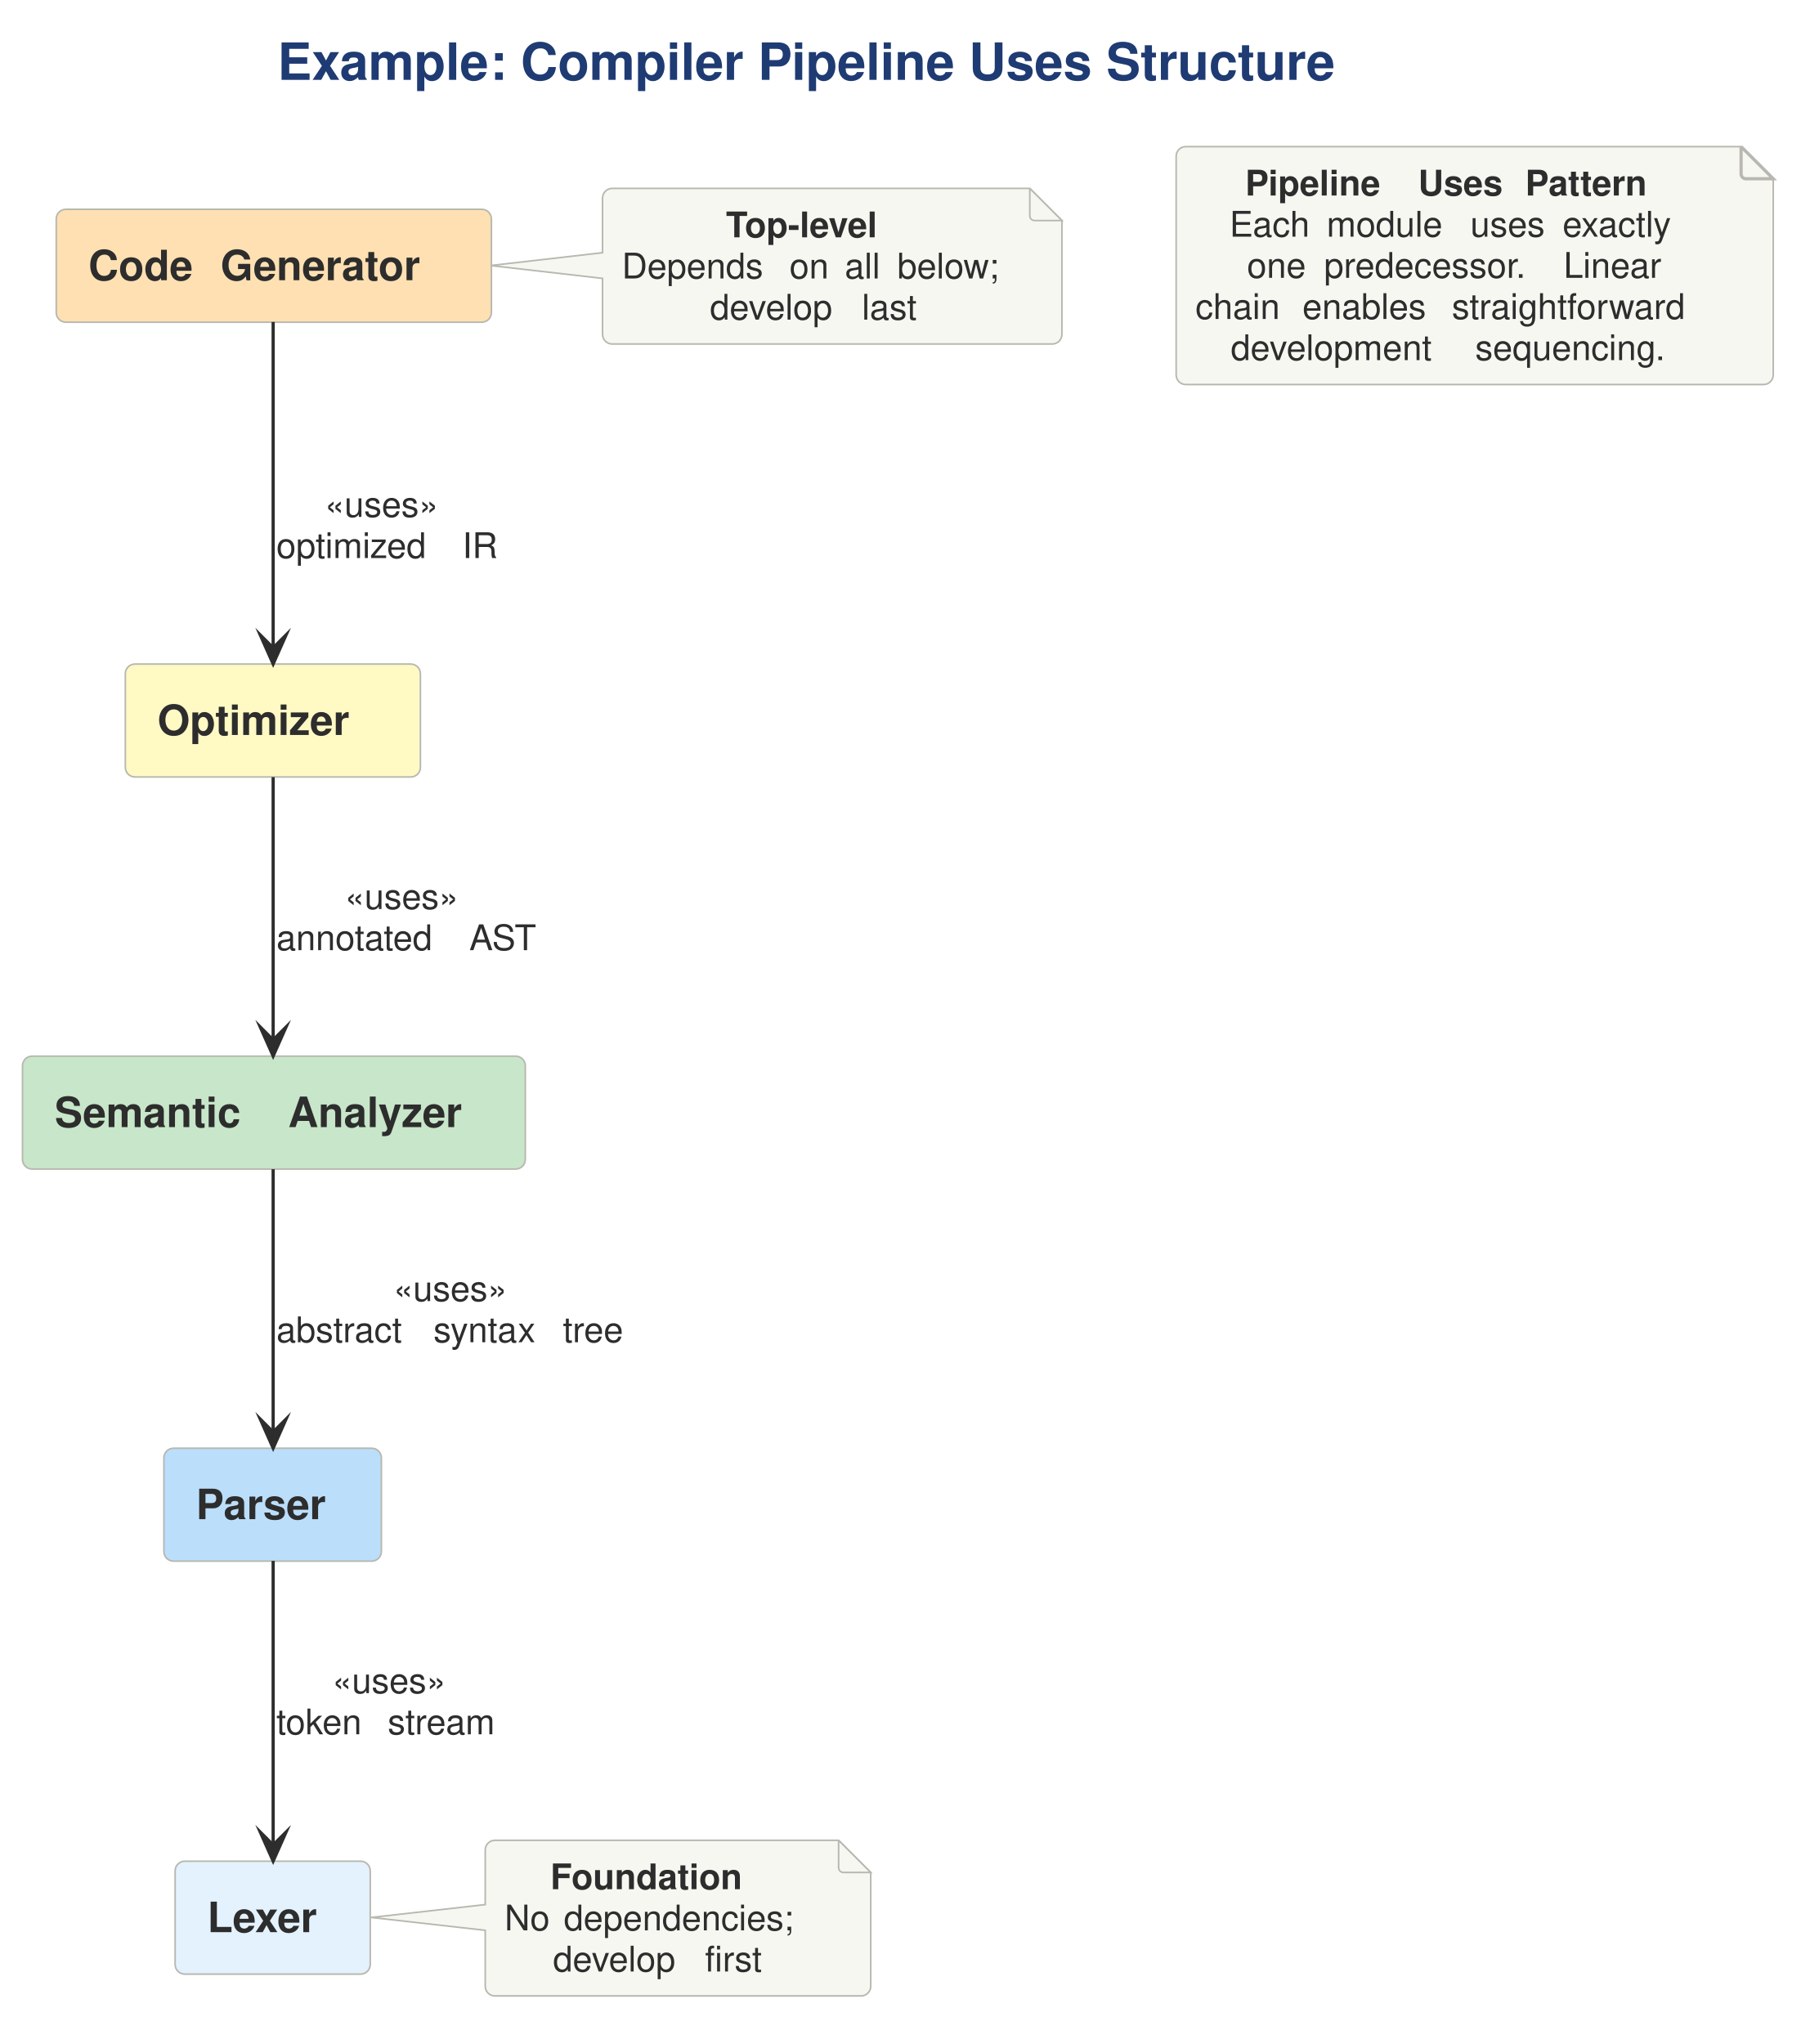
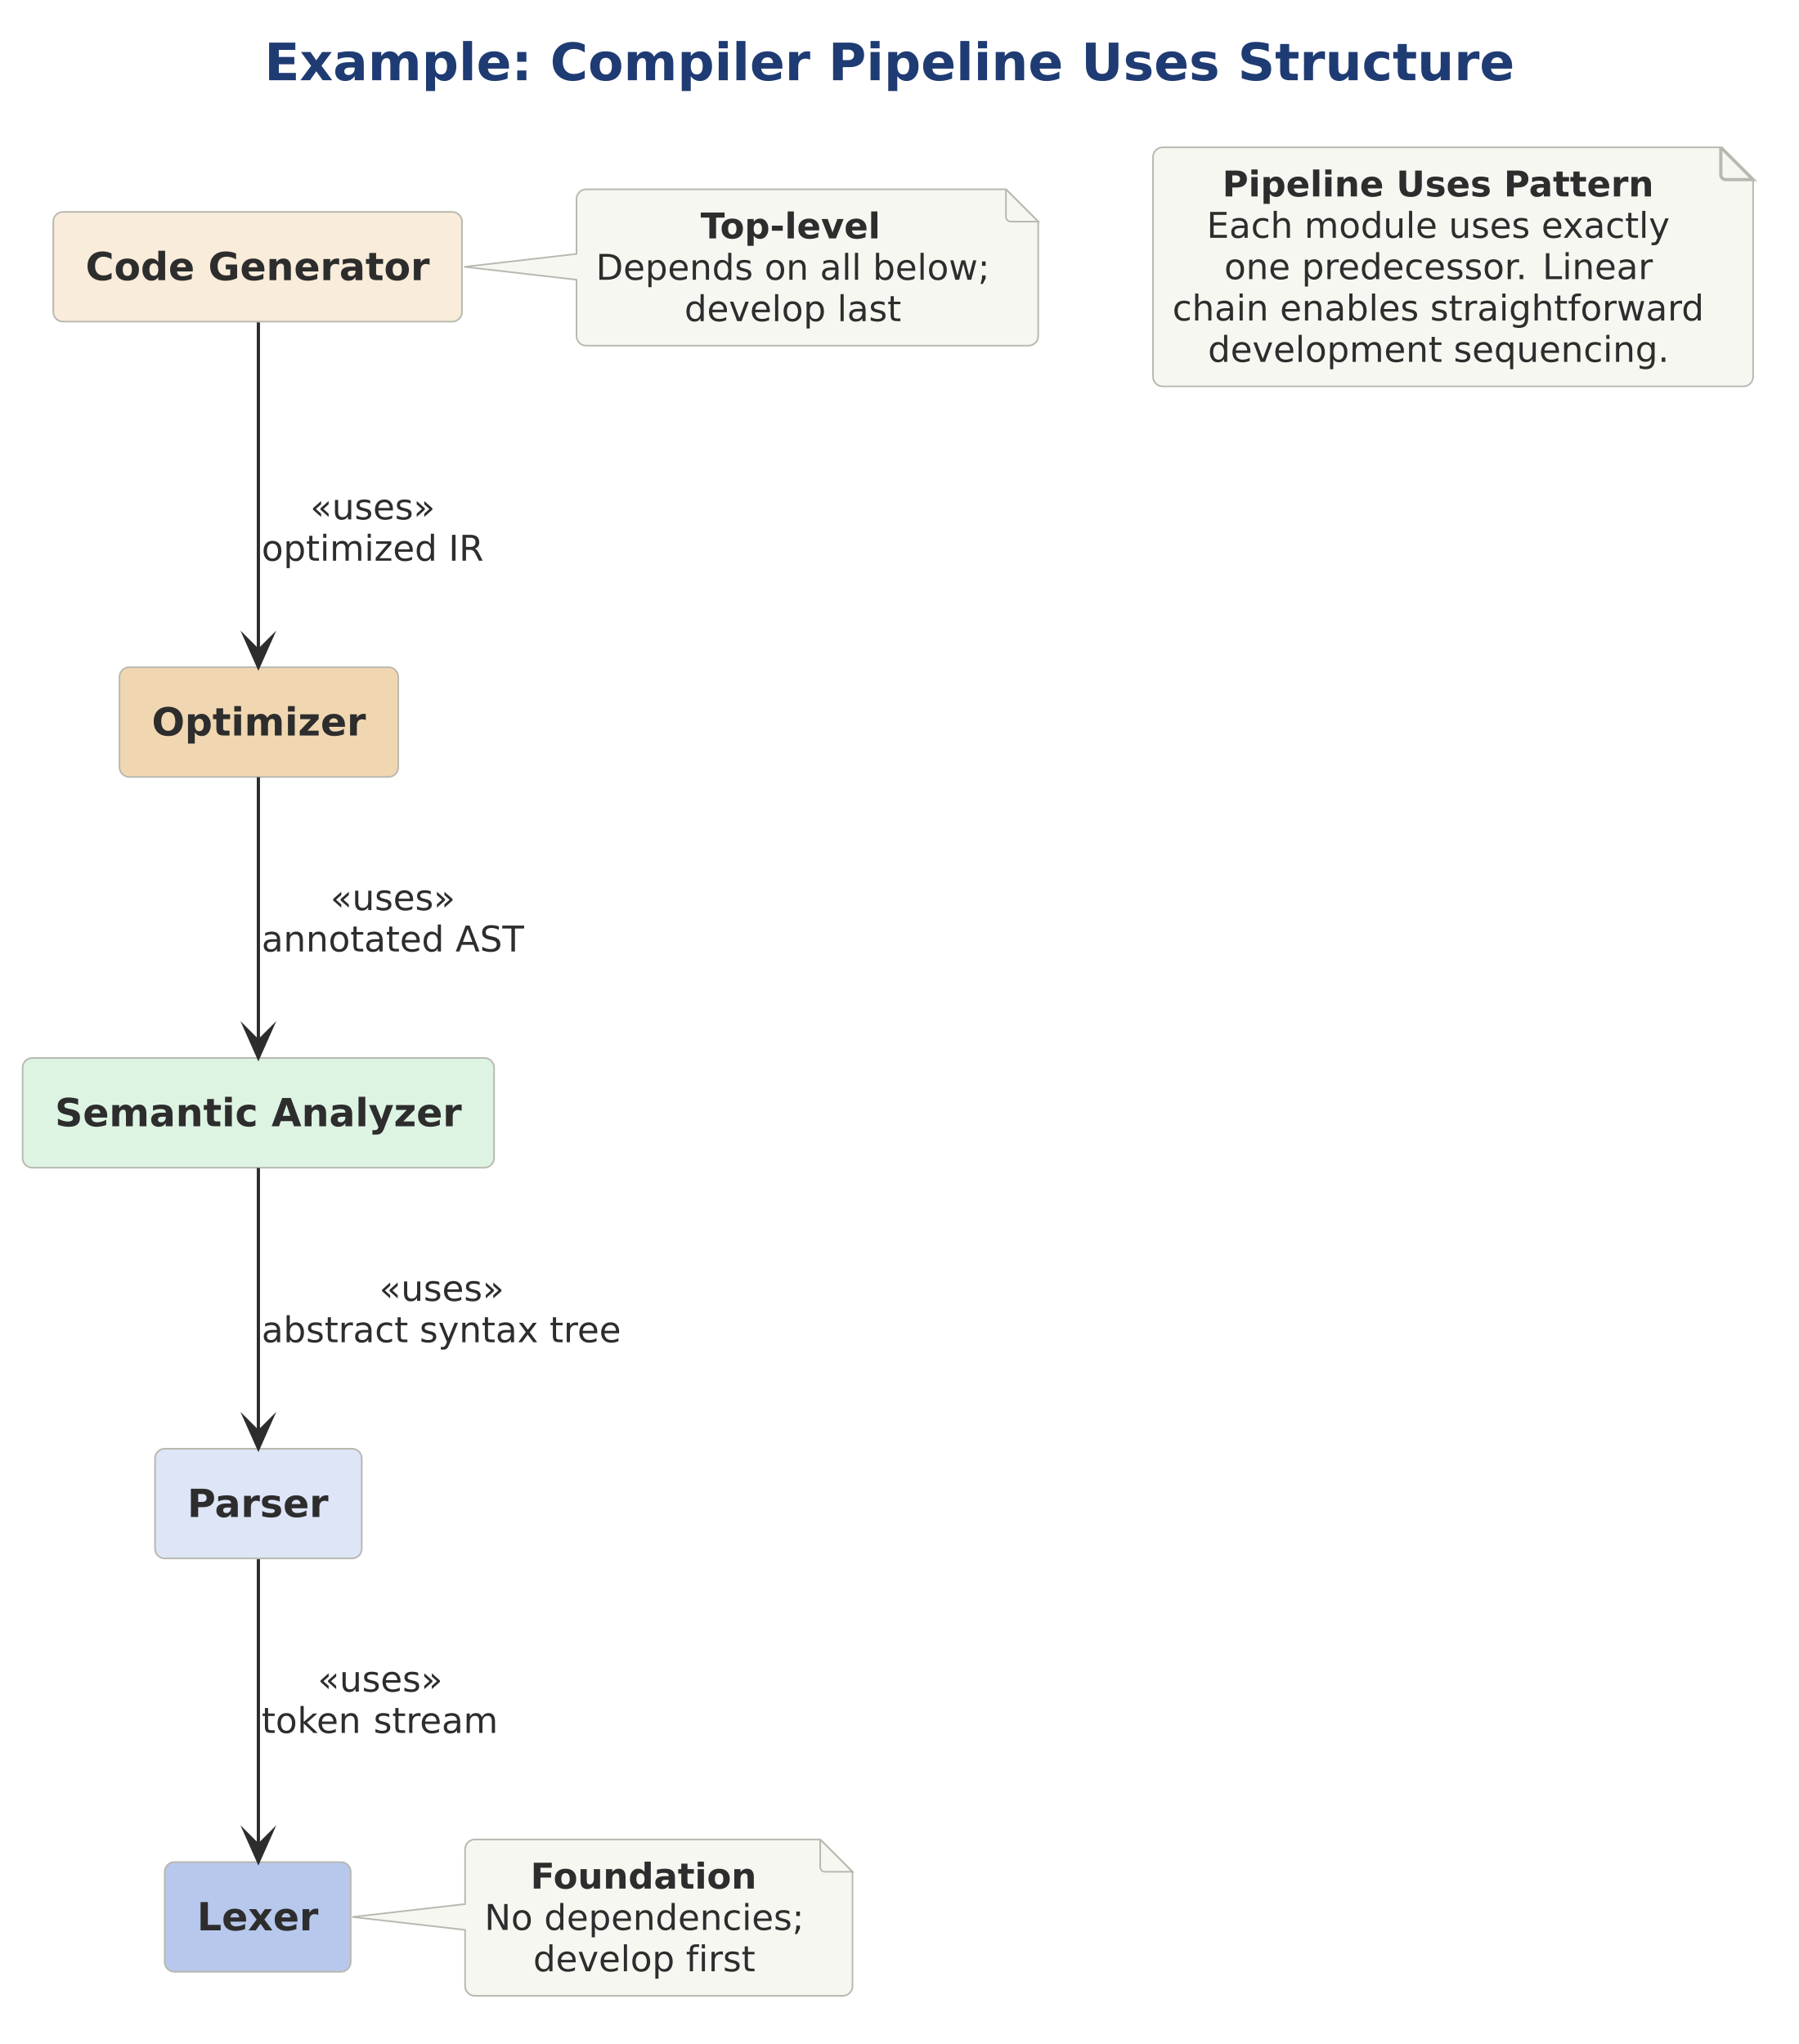
- <svg xmlns="http://www.w3.org/2000/svg" version="1.1" data-diagram-type="DESCRIPTION" style="width:566px;height:636px;" width="566px" height="636px" viewBox="0 0 566 636" zoomAndPan="magnify" preserveAspectRatio="none" contentStyleType="text/css">
+ <svg xmlns="http://www.w3.org/2000/svg" version="1.1" data-diagram-type="DESCRIPTION" style="width:870px;height:989px;" width="870.313px" height="989.063px" viewBox="0 0 870 989" zoomAndPan="magnify" preserveAspectRatio="none" contentStyleType="text/css">
  <defs />
  <g font-family="sans-serif" lengthAdjust="spacing">
-     <g class="title" data-source-line="7">
-       <text x="86.351" y="24.852" fill="#1F3B73" font-size="16" textLength="387.094" font-weight="700" font-family="'Helvetica'">Example: Compiler Pipeline Uses Structure</text>
+     <g class="title" data-source-line="4">
+       <text x="127.892" y="38.831" fill="#1F3B73" font-size="25" textLength="604.834" font-weight="700" font-family="DejaVu Sans">Example: Compiler Pipeline Uses Structure</text>
    </g>
-     <g class="entity" data-qualified-name="CG" id="ent0001" data-source-line="9">
-       <rect x="17.5" y="65.125" width="135.419" height="35.133" fill="#FFE0B2" style="stroke:#B8B8B0;stroke-width:0.5;" rx="3" ry="3" />
-       <text x="27.5" y="87.192" fill="#2D2D2D" font-size="13" textLength="36.594" font-weight="700" font-family="'Helvetica'">Code</text>
-       <text x="64.094" y="87.192" fill="#2D2D2D" font-size="13" font-weight="700" font-family="'Helvetica'"> </text>
-       <text x="68.62" y="87.192" fill="#2D2D2D" font-size="13" textLength="74.299" font-weight="700" font-family="'Helvetica'">Generator</text>
+     <g class="entity" data-qualified-name="CG" id="ent0001" data-source-line="6">
+       <rect x="25.781" y="102.539" width="197.72" height="53.076" fill="#F9ECDA" style="stroke:#B8B8B0;stroke-width:0.781;" rx="4.688" ry="4.688" />
+       <text x="41.406" y="135.568" fill="#2D2D2D" font-size="18.75" textLength="52.78" font-weight="700" font-family="DejaVu Sans">Code</text>
+       <text x="94.186" y="135.568" fill="#2D2D2D" font-size="18.75" font-weight="700" font-family="DejaVu Sans"> </text>
+       <text x="100.714" y="135.568" fill="#2D2D2D" font-size="18.75" textLength="107.162" font-weight="700" font-family="DejaVu Sans">Generator</text>
    </g>
-     <g class="entity" data-qualified-name="OPT" id="ent0002" data-source-line="10">
-       <rect x="39" y="206.625" width="91.824" height="35.133" fill="#FFF9C4" style="stroke:#B8B8B0;stroke-width:0.5;" rx="3" ry="3" />
-       <text x="49" y="228.692" fill="#2D2D2D" font-size="13" textLength="71.824" font-weight="700" font-family="'Helvetica'">Optimizer</text>
+     <g class="entity" data-qualified-name="OPT" id="ent0002" data-source-line="7">
+       <rect x="57.813" y="322.852" width="134.842" height="53.076" fill="#F1D7B1" style="stroke:#B8B8B0;stroke-width:0.781;" rx="4.688" ry="4.688" />
+       <text x="73.438" y="355.881" fill="#2D2D2D" font-size="18.75" textLength="103.592" font-weight="700" font-family="DejaVu Sans">Optimizer</text>
    </g>
-     <g class="entity" data-qualified-name="SA" id="ent0003" data-source-line="11">
-       <rect x="7" y="328.625" width="156.468" height="35.133" fill="#C8E6C9" style="stroke:#B8B8B0;stroke-width:0.5;" rx="3" ry="3" />
-       <text x="17" y="350.692" fill="#2D2D2D" font-size="13" textLength="68.129" font-weight="700" font-family="'Helvetica'">Semantic</text>
-       <text x="85.129" y="350.692" fill="#2D2D2D" font-size="13" font-weight="700" font-family="'Helvetica'"> </text>
-       <text x="89.655" y="350.692" fill="#2D2D2D" font-size="13" textLength="63.813" font-weight="700" font-family="'Helvetica'">Analyzer</text>
+     <g class="entity" data-qualified-name="SA" id="ent0003" data-source-line="8">
+       <rect x="10.938" y="511.914" width="228.079" height="53.076" fill="#DEF4E3" style="stroke:#B8B8B0;stroke-width:0.781;" rx="4.688" ry="4.688" />
+       <text x="26.563" y="544.943" fill="#2D2D2D" font-size="18.75" textLength="98.264" font-weight="700" font-family="DejaVu Sans">Semantic</text>
+       <text x="124.826" y="544.943" fill="#2D2D2D" font-size="18.75" font-weight="700" font-family="DejaVu Sans"> </text>
+       <text x="131.354" y="544.943" fill="#2D2D2D" font-size="18.75" textLength="92.038" font-weight="700" font-family="DejaVu Sans">Analyzer</text>
    </g>
-     <g class="entity" data-qualified-name="P" id="ent0004" data-source-line="12">
-       <rect x="51" y="450.625" width="67.677" height="35.133" fill="#BBDEFB" style="stroke:#B8B8B0;stroke-width:0.5;" rx="3" ry="3" />
-       <text x="61" y="472.692" fill="#2D2D2D" font-size="13" textLength="47.677" font-weight="700" font-family="'Helvetica'">Parser</text>
+     <g class="entity" data-qualified-name="P" id="ent0004" data-source-line="9">
+       <rect x="75" y="700.977" width="100.015" height="53.076" fill="#DDE5F6" style="stroke:#B8B8B0;stroke-width:0.781;" rx="4.688" ry="4.688" />
+       <text x="90.625" y="734.006" fill="#2D2D2D" font-size="18.75" textLength="68.765" font-weight="700" font-family="DejaVu Sans">Parser</text>
    </g>
-     <g class="entity" data-qualified-name="L" id="ent0005" data-source-line="13">
-       <rect x="54.5" y="579.125" width="60.714" height="35.133" fill="#E3F2FD" style="stroke:#B8B8B0;stroke-width:0.5;" rx="3" ry="3" />
-       <text x="64.5" y="601.192" fill="#2D2D2D" font-size="13" textLength="40.714" font-weight="700" font-family="'Helvetica'">Lexer</text>
+     <g class="entity" data-qualified-name="L" id="ent0005" data-source-line="10">
+       <rect x="79.688" y="900.977" width="89.972" height="53.076" fill="#B7C8EC" style="stroke:#B8B8B0;stroke-width:0.781;" rx="4.688" ry="4.688" />
+       <text x="95.313" y="934.006" fill="#2D2D2D" font-size="18.75" textLength="58.722" font-weight="700" font-family="DejaVu Sans">Lexer</text>
    </g>
-     <g class="entity" data-qualified-name="GMN10" id="ent0011" data-source-line="21">
-       <path d="M151,575.625 L151,592.625 L115.52,596.625 L151,600.625 L151,618.039 A3,3 0 0 0 154,621.039 L267.957,621.039 A3,3 0 0 0 270.957,618.039 L270.957,582.625 L260.957,572.625 L154,572.625 A3,3 0 0 0 151,575.625" style="stroke:#B8B8B0;stroke-width:0.5;" fill="#F7F7F2" />
-       <path d="M260.957,572.625 L260.957,581.125 A1.5,1.5 0 0 0 262.457,582.625 L270.957,582.625 L260.957,572.625" style="stroke:#B8B8B0;stroke-width:0.5;" fill="#F7F7F2" />
-       <text x="171.255" y="587.835" fill="#2D2D2D" font-size="11" textLength="70.447" font-weight="700" font-family="'Helvetica'">Foundation</text>
-       <text x="157" y="600.64" fill="#2D2D2D" font-size="11" textLength="14.958" font-family="'Helvetica'">No</text>
-       <text x="171.958" y="600.64" fill="#2D2D2D" font-size="11" font-family="'Helvetica'"> </text>
-       <text x="175.455" y="600.64" fill="#2D2D2D" font-size="11" textLength="80.502" font-family="'Helvetica'">dependencies;</text>
-       <text x="172.085" y="613.445" fill="#2D2D2D" font-size="11" textLength="43.796" font-family="'Helvetica'">develop</text>
-       <text x="215.881" y="613.445" fill="#2D2D2D" font-size="11" font-family="'Helvetica'"> </text>
-       <text x="219.377" y="613.445" fill="#2D2D2D" font-size="11" textLength="21.495" font-family="'Helvetica'">first</text>
+     <g class="entity" data-qualified-name="GMN10" id="ent0011" data-source-line="18">
+       <path d="M225,894.727 L225,921.289 L170.406,927.539 L225,933.789 L225,960.999 A4.688,4.688 0 0 0 229.688,965.686 L407.745,965.686 A4.688,4.688 0 0 0 412.433,960.999 L412.433,905.664 L396.808,890.039 L229.688,890.039 A4.688,4.688 0 0 0 225,894.727" style="stroke:#B8B8B0;stroke-width:0.781;" fill="#F7F7F2" />
+       <path d="M396.808,890.039 L396.808,903.32 A2.344,2.344 0 0 0 399.152,905.664 L412.433,905.664 L396.808,890.039" style="stroke:#B8B8B0;stroke-width:0.781;" fill="#F7F7F2" />
+       <text x="256.648" y="913.805" fill="#2D2D2D" font-size="17.188" textLength="110.074" font-weight="700" font-family="DejaVu Sans">Foundation</text>
+       <text x="234.375" y="933.813" fill="#2D2D2D" font-size="17.188" textLength="23.373" font-family="DejaVu Sans">No</text>
+       <text x="257.748" y="933.813" fill="#2D2D2D" font-size="17.188" font-family="DejaVu Sans"> </text>
+       <text x="263.211" y="933.813" fill="#2D2D2D" font-size="17.188" textLength="125.784" font-family="DejaVu Sans">dependencies;</text>
+       <text x="257.945" y="953.82" fill="#2D2D2D" font-size="17.188" textLength="68.431" font-family="DejaVu Sans">develop</text>
+       <text x="326.376" y="953.82" fill="#2D2D2D" font-size="17.188" font-family="DejaVu Sans"> </text>
+       <text x="331.839" y="953.82" fill="#2D2D2D" font-size="17.188" textLength="33.586" font-family="DejaVu Sans">first</text>
    </g>
-     <g class="entity" data-qualified-name="GMN13" id="ent0014" data-source-line="27">
-       <path d="M187.5,61.625 L187.5,78.625 L152.63,82.625 L187.5,86.625 L187.5,104.039 A3,3 0 0 0 190.5,107.039 L327.456,107.039 A3,3 0 0 0 330.456,104.039 L330.456,68.625 L320.456,58.625 L190.5,58.625 A3,3 0 0 0 187.5,61.625" style="stroke:#B8B8B0;stroke-width:0.5;" fill="#F7F7F2" />
-       <path d="M320.456,58.625 L320.456,67.125 A1.5,1.5 0 0 0 321.956,68.625 L330.456,68.625 L320.456,58.625" style="stroke:#B8B8B0;stroke-width:0.5;" fill="#F7F7F2" />
-       <text x="225.912" y="73.835" fill="#2D2D2D" font-size="11" textLength="57.132" font-weight="700" font-family="'Helvetica'">Top-level</text>
-       <text x="193.5" y="86.64" fill="#2D2D2D" font-size="11" textLength="48.673" font-family="'Helvetica'">Depends</text>
-       <text x="242.173" y="86.64" fill="#2D2D2D" font-size="11" font-family="'Helvetica'"> </text>
-       <text x="245.669" y="86.64" fill="#2D2D2D" font-size="11" textLength="13.702" font-family="'Helvetica'">on</text>
-       <text x="259.371" y="86.64" fill="#2D2D2D" font-size="11" font-family="'Helvetica'"> </text>
-       <text x="262.868" y="86.64" fill="#2D2D2D" font-size="11" textLength="12.853" font-family="'Helvetica'">all</text>
-       <text x="275.721" y="86.64" fill="#2D2D2D" font-size="11" font-family="'Helvetica'"> </text>
-       <text x="279.217" y="86.64" fill="#2D2D2D" font-size="11" textLength="36.239" font-family="'Helvetica'">below;</text>
-       <text x="220.911" y="99.445" fill="#2D2D2D" font-size="11" textLength="43.796" font-family="'Helvetica'">develop</text>
-       <text x="264.707" y="99.445" fill="#2D2D2D" font-size="11" font-family="'Helvetica'"> </text>
-       <text x="268.204" y="99.445" fill="#2D2D2D" font-size="11" textLength="19.841" font-family="'Helvetica'">last</text>
+     <g class="entity" data-qualified-name="GMN13" id="ent0014" data-source-line="24">
+       <path d="M278.906,96.289 L278.906,122.852 L224.609,129.102 L278.906,135.352 L278.906,162.561 A4.688,4.688 0 0 0 283.594,167.249 L497.588,167.249 A4.688,4.688 0 0 0 502.275,162.561 L502.275,107.227 L486.65,91.602 L283.594,91.602 A4.688,4.688 0 0 0 278.906,96.289" style="stroke:#B8B8B0;stroke-width:0.781;" fill="#F7F7F2" />
+       <path d="M486.65,91.602 L486.65,104.883 A2.344,2.344 0 0 0 488.994,107.227 L502.275,107.227 L486.65,91.602" style="stroke:#B8B8B0;stroke-width:0.781;" fill="#F7F7F2" />
+       <text x="338.925" y="115.368" fill="#2D2D2D" font-size="17.188" textLength="89.269" font-weight="700" font-family="DejaVu Sans">Top-level</text>
+       <text x="288.281" y="135.375" fill="#2D2D2D" font-size="17.188" textLength="76.051" font-family="DejaVu Sans">Depends</text>
+       <text x="364.333" y="135.375" fill="#2D2D2D" font-size="17.188" font-family="DejaVu Sans"> </text>
+       <text x="369.796" y="135.375" fill="#2D2D2D" font-size="17.188" textLength="21.409" font-family="DejaVu Sans">on</text>
+       <text x="391.205" y="135.375" fill="#2D2D2D" font-size="17.188" font-family="DejaVu Sans"> </text>
+       <text x="396.668" y="135.375" fill="#2D2D2D" font-size="17.188" textLength="20.083" font-family="DejaVu Sans">all</text>
+       <text x="416.751" y="135.375" fill="#2D2D2D" font-size="17.188" font-family="DejaVu Sans"> </text>
+       <text x="422.215" y="135.375" fill="#2D2D2D" font-size="17.188" textLength="56.623" font-family="DejaVu Sans">below;</text>
+       <text x="331.112" y="155.383" fill="#2D2D2D" font-size="17.188" textLength="68.431" font-family="DejaVu Sans">develop</text>
+       <text x="399.543" y="155.383" fill="#2D2D2D" font-size="17.188" font-family="DejaVu Sans"> </text>
+       <text x="405.006" y="155.383" fill="#2D2D2D" font-size="17.188" textLength="31.001" font-family="DejaVu Sans">last</text>
    </g>
-     <g class="entity" data-qualified-name="N1" id="ent0016" data-source-line="33">
-       <path d="M366,48.625 L366,116.648 A3,3 0 0 0 369,119.648 L548.796,119.648 A3,3 0 0 0 551.796,116.648 L551.796,55.625 L541.796,45.625 L369,45.625 A3,3 0 0 0 366,48.625" style="stroke:#B8B8B0;stroke-width:0.5;" fill="#F7F7F2" />
-       <path d="M541.796,45.625 L541.796,54.125 A1.5,1.5 0 0 0 543.296,55.625 L551.796,55.625 L541.796,45.625" style="stroke:#B8B8B0;stroke-width:1;" fill="#F7F7F2" />
-       <text x="387.466" y="60.835" fill="#2D2D2D" font-size="11" textLength="50" font-weight="700" font-family="'Helvetica'">Pipeline</text>
-       <text x="437.466" y="60.835" fill="#2D2D2D" font-size="11" font-weight="700" font-family="'Helvetica'"> </text>
-       <text x="441.295" y="60.835" fill="#2D2D2D" font-size="11" textLength="29.487" font-weight="700" font-family="'Helvetica'">Uses</text>
-       <text x="470.782" y="60.835" fill="#2D2D2D" font-size="11" font-weight="700" font-family="'Helvetica'"> </text>
-       <text x="474.612" y="60.835" fill="#2D2D2D" font-size="11" textLength="46.718" font-weight="700" font-family="'Helvetica'">Pattern</text>
-       <text x="382.613" y="73.64" fill="#2D2D2D" font-size="11" textLength="26.71" font-family="'Helvetica'">Each</text>
-       <text x="409.324" y="73.64" fill="#2D2D2D" font-size="11" font-family="'Helvetica'"> </text>
-       <text x="412.82" y="73.64" fill="#2D2D2D" font-size="11" textLength="41.223" font-family="'Helvetica'">module</text>
-       <text x="454.043" y="73.64" fill="#2D2D2D" font-size="11" font-family="'Helvetica'"> </text>
-       <text x="457.54" y="73.64" fill="#2D2D2D" font-size="11" textLength="25.201" font-family="'Helvetica'">uses</text>
-       <text x="482.741" y="73.64" fill="#2D2D2D" font-size="11" font-family="'Helvetica'"> </text>
-       <text x="486.238" y="73.64" fill="#2D2D2D" font-size="11" textLength="39.945" font-family="'Helvetica'">exactly</text>
-       <text x="388.049" y="86.445" fill="#2D2D2D" font-size="11" textLength="20.469" font-family="'Helvetica'">one</text>
-       <text x="408.518" y="86.445" fill="#2D2D2D" font-size="11" font-family="'Helvetica'"> </text>
-       <text x="412.015" y="86.445" fill="#2D2D2D" font-size="11" textLength="71.049" font-family="'Helvetica'">predecessor.</text>
-       <text x="483.063" y="86.445" fill="#2D2D2D" font-size="11" font-family="'Helvetica'"> </text>
-       <text x="486.56" y="86.445" fill="#2D2D2D" font-size="11" textLength="34.187" font-family="'Helvetica'">Linear</text>
-       <text x="372" y="99.25" fill="#2D2D2D" font-size="11" textLength="29.788" font-family="'Helvetica'">chain</text>
-       <text x="401.788" y="99.25" fill="#2D2D2D" font-size="11" font-family="'Helvetica'"> </text>
-       <text x="405.285" y="99.25" fill="#2D2D2D" font-size="11" textLength="43.017" font-family="'Helvetica'">enables</text>
-       <text x="448.302" y="99.25" fill="#2D2D2D" font-size="11" font-family="'Helvetica'"> </text>
-       <text x="451.798" y="99.25" fill="#2D2D2D" font-size="11" textLength="84.998" font-family="'Helvetica'">straightforward</text>
-       <text x="382.995" y="112.054" fill="#2D2D2D" font-size="11" textLength="72.563" font-family="'Helvetica'">development</text>
-       <text x="455.558" y="112.054" fill="#2D2D2D" font-size="11" font-family="'Helvetica'"> </text>
-       <text x="459.055" y="112.054" fill="#2D2D2D" font-size="11" textLength="66.747" font-family="'Helvetica'">sequencing.</text>
+     <g class="entity" data-qualified-name="N1" id="ent0016" data-source-line="30">
+       <path d="M557.813,75.977 L557.813,182.263 A4.688,4.688 0 0 0 562.5,186.951 L843.431,186.951 A4.688,4.688 0 0 0 848.119,182.263 L848.119,86.914 L832.494,71.289 L562.5,71.289 A4.688,4.688 0 0 0 557.813,75.977" style="stroke:#B8B8B0;stroke-width:0.781;" fill="#F7F7F2" />
+       <path d="M832.494,71.289 L832.494,84.57 A2.344,2.344 0 0 0 834.837,86.914 L848.119,86.914 L832.494,71.289" style="stroke:#B8B8B0;stroke-width:1.563;" fill="#F7F7F2" />
+       <text x="591.353" y="95.055" fill="#2D2D2D" font-size="17.188" textLength="78.124" font-weight="700" font-family="DejaVu Sans">Pipeline</text>
+       <text x="669.477" y="95.055" fill="#2D2D2D" font-size="17.188" font-weight="700" font-family="DejaVu Sans"> </text>
+       <text x="675.461" y="95.055" fill="#2D2D2D" font-size="17.188" textLength="46.074" font-weight="700" font-family="DejaVu Sans">Uses</text>
+       <text x="721.535" y="95.055" fill="#2D2D2D" font-size="17.188" font-weight="700" font-family="DejaVu Sans"> </text>
+       <text x="727.519" y="95.055" fill="#2D2D2D" font-size="17.188" textLength="72.997" font-weight="700" font-family="DejaVu Sans">Pattern</text>
+       <text x="583.771" y="115.063" fill="#2D2D2D" font-size="17.188" textLength="41.735" font-family="DejaVu Sans">Each</text>
+       <text x="625.506" y="115.063" fill="#2D2D2D" font-size="17.188" font-family="DejaVu Sans"> </text>
+       <text x="630.969" y="115.063" fill="#2D2D2D" font-size="17.188" textLength="64.411" font-family="DejaVu Sans">module</text>
+       <text x="695.38" y="115.063" fill="#2D2D2D" font-size="17.188" font-family="DejaVu Sans"> </text>
+       <text x="700.844" y="115.063" fill="#2D2D2D" font-size="17.188" textLength="39.377" font-family="DejaVu Sans">uses</text>
+       <text x="740.221" y="115.063" fill="#2D2D2D" font-size="17.188" font-family="DejaVu Sans"> </text>
+       <text x="745.684" y="115.063" fill="#2D2D2D" font-size="17.188" textLength="62.414" font-family="DejaVu Sans">exactly</text>
+       <text x="592.264" y="135.07" fill="#2D2D2D" font-size="17.188" textLength="31.983" font-family="DejaVu Sans">one</text>
+       <text x="624.247" y="135.07" fill="#2D2D2D" font-size="17.188" font-family="DejaVu Sans"> </text>
+       <text x="629.71" y="135.07" fill="#2D2D2D" font-size="17.188" textLength="111.014" font-family="DejaVu Sans">predecessor.</text>
+       <text x="740.724" y="135.07" fill="#2D2D2D" font-size="17.188" font-family="DejaVu Sans"> </text>
+       <text x="746.188" y="135.07" fill="#2D2D2D" font-size="17.188" textLength="53.417" font-family="DejaVu Sans">Linear</text>
+       <text x="567.188" y="155.077" fill="#2D2D2D" font-size="17.188" textLength="46.544" font-family="DejaVu Sans">chain</text>
+       <text x="613.731" y="155.077" fill="#2D2D2D" font-size="17.188" font-family="DejaVu Sans"> </text>
+       <text x="619.195" y="155.077" fill="#2D2D2D" font-size="17.188" textLength="67.214" font-family="DejaVu Sans">enables</text>
+       <text x="686.409" y="155.077" fill="#2D2D2D" font-size="17.188" font-family="DejaVu Sans"> </text>
+       <text x="691.872" y="155.077" fill="#2D2D2D" font-size="17.188" textLength="132.809" font-family="DejaVu Sans">straightforward</text>
+       <text x="584.367" y="175.085" fill="#2D2D2D" font-size="17.188" textLength="113.38" font-family="DejaVu Sans">development</text>
+       <text x="697.747" y="175.085" fill="#2D2D2D" font-size="17.188" font-family="DejaVu Sans"> </text>
+       <text x="703.21" y="175.085" fill="#2D2D2D" font-size="17.188" textLength="104.292" font-family="DejaVu Sans">sequencing.</text>
    </g>
-     <g class="link" data-entity-1="ent0001" data-entity-2="ent0002" id="lnk6" data-source-line="15" data-link-type="dependency">
-       <path d="M85,100.175 C85,127.025 85,174.765 85,201.595" style="stroke:#2D2D2D;stroke-width:1;" fill="none" id="CG-to-OPT" />
-       <polygon points="85,206.595,89,197.595,85,201.595,81,197.595,85,206.595" fill="#2D2D2D" style="stroke:#2D2D2D;stroke-width:1;stroke-linejoin:miter;stroke-miterlimit:10;" />
-       <text x="101.05" y="160.835" fill="#2D2D2D" font-size="11" textLength="38.661" font-family="'Helvetica'">«uses»</text>
-       <text x="86" y="173.64" fill="#2D2D2D" font-size="11" textLength="54.377" font-family="'Helvetica'">optimized</text>
-       <text x="140.377" y="173.64" fill="#2D2D2D" font-size="11" font-family="'Helvetica'"> </text>
-       <text x="143.874" y="173.64" fill="#2D2D2D" font-size="11" textLength="10.887" font-family="'Helvetica'">IR</text>
+     <g class="link" data-entity-1="ent0001" data-entity-2="ent0002" id="lnk6" data-source-line="12" data-link-type="dependency">
+       <path d="M125,156.008 C125,197.852 125,273.117 125,314.867" style="stroke:#2D2D2D;stroke-width:1.563;" fill="none" id="CG-to-OPT" />
+       <polygon points="125,322.68,131.25,308.617,125,314.867,118.75,308.617,125,322.68" fill="#2D2D2D" style="stroke:#2D2D2D;stroke-width:1.563;stroke-linejoin:miter;stroke-miterlimit:10;" />
+       <text x="150.078" y="251.305" fill="#2D2D2D" font-size="17.188" textLength="60.408" font-family="DejaVu Sans">«uses»</text>
+       <text x="126.563" y="271.313" fill="#2D2D2D" font-size="17.188" textLength="84.964" font-family="DejaVu Sans">optimized</text>
+       <text x="211.526" y="271.313" fill="#2D2D2D" font-size="17.188" font-family="DejaVu Sans"> </text>
+       <text x="216.99" y="271.313" fill="#2D2D2D" font-size="17.188" textLength="17.011" font-family="DejaVu Sans">IR</text>
    </g>
-     <g class="link" data-entity-1="ent0002" data-entity-2="ent0003" id="lnk7" data-source-line="16" data-link-type="dependency">
-       <path d="M85,241.815 C85,264.735 85,300.725 85,323.585" style="stroke:#2D2D2D;stroke-width:1;" fill="none" id="OPT-to-SA" />
-       <polygon points="85,328.585,89,319.585,85,323.585,81,319.585,85,328.585" fill="#2D2D2D" style="stroke:#2D2D2D;stroke-width:1;stroke-linejoin:miter;stroke-miterlimit:10;" />
-       <text x="107.296" y="282.835" fill="#2D2D2D" font-size="11" textLength="38.661" font-family="'Helvetica'">«uses»</text>
-       <text x="86" y="295.64" fill="#2D2D2D" font-size="11" textLength="56.531" font-family="'Helvetica'">annotated</text>
-       <text x="142.531" y="295.64" fill="#2D2D2D" font-size="11" font-family="'Helvetica'"> </text>
-       <text x="146.027" y="295.64" fill="#2D2D2D" font-size="11" textLength="21.227" font-family="'Helvetica'">AST</text>
+     <g class="link" data-entity-1="ent0002" data-entity-2="ent0003" id="lnk7" data-source-line="13" data-link-type="dependency">
+       <path d="M125,376.055 C125,411.539 125,468.242 125,503.836" style="stroke:#2D2D2D;stroke-width:1.563;" fill="none" id="OPT-to-SA" />
+       <polygon points="125,511.648,131.25,497.586,125,503.836,118.75,497.586,125,511.648" fill="#2D2D2D" style="stroke:#2D2D2D;stroke-width:1.563;stroke-linejoin:miter;stroke-miterlimit:10;" />
+       <text x="159.838" y="440.368" fill="#2D2D2D" font-size="17.188" textLength="60.408" font-family="DejaVu Sans">«uses»</text>
+       <text x="126.563" y="460.375" fill="#2D2D2D" font-size="17.188" textLength="88.329" font-family="DejaVu Sans">annotated</text>
+       <text x="214.892" y="460.375" fill="#2D2D2D" font-size="17.188" font-family="DejaVu Sans"> </text>
+       <text x="220.355" y="460.375" fill="#2D2D2D" font-size="17.188" textLength="33.167" font-family="DejaVu Sans">AST</text>
    </g>
-     <g class="link" data-entity-1="ent0003" data-entity-2="ent0004" id="lnk8" data-source-line="17" data-link-type="dependency">
-       <path d="M85,363.815 C85,386.735 85,422.725 85,445.585" style="stroke:#2D2D2D;stroke-width:1;" fill="none" id="SA-to-P" />
-       <polygon points="85,450.585,89,441.585,85,445.585,81,441.585,85,450.585" fill="#2D2D2D" style="stroke:#2D2D2D;stroke-width:1;stroke-linejoin:miter;stroke-miterlimit:10;" />
-       <text x="122.435" y="404.835" fill="#2D2D2D" font-size="11" textLength="38.661" font-family="'Helvetica'">«uses»</text>
-       <text x="86" y="417.64" fill="#2D2D2D" font-size="11" textLength="45.391" font-family="'Helvetica'">abstract</text>
-       <text x="131.391" y="417.64" fill="#2D2D2D" font-size="11" font-family="'Helvetica'"> </text>
-       <text x="134.888" y="417.64" fill="#2D2D2D" font-size="11" textLength="36.776" font-family="'Helvetica'">syntax</text>
-       <text x="171.664" y="417.64" fill="#2D2D2D" font-size="11" font-family="'Helvetica'"> </text>
-       <text x="175.16" y="417.64" fill="#2D2D2D" font-size="11" textLength="22.371" font-family="'Helvetica'">tree</text>
+     <g class="link" data-entity-1="ent0003" data-entity-2="ent0004" id="lnk8" data-source-line="14" data-link-type="dependency">
+       <path d="M125,565.117 C125,600.602 125,657.305 125,692.898" style="stroke:#2D2D2D;stroke-width:1.563;" fill="none" id="SA-to-P" />
+       <polygon points="125,700.711,131.25,686.648,125,692.898,118.75,686.648,125,700.711" fill="#2D2D2D" style="stroke:#2D2D2D;stroke-width:1.563;stroke-linejoin:miter;stroke-miterlimit:10;" />
+       <text x="183.492" y="629.43" fill="#2D2D2D" font-size="17.188" textLength="60.408" font-family="DejaVu Sans">«uses»</text>
+       <text x="126.563" y="649.438" fill="#2D2D2D" font-size="17.188" textLength="70.924" font-family="DejaVu Sans">abstract</text>
+       <text x="197.486" y="649.438" fill="#2D2D2D" font-size="17.188" font-family="DejaVu Sans"> </text>
+       <text x="202.95" y="649.438" fill="#2D2D2D" font-size="17.188" textLength="57.462" font-family="DejaVu Sans">syntax</text>
+       <text x="260.412" y="649.438" fill="#2D2D2D" font-size="17.188" font-family="DejaVu Sans"> </text>
+       <text x="265.875" y="649.438" fill="#2D2D2D" font-size="17.188" textLength="34.954" font-family="DejaVu Sans">tree</text>
    </g>
-     <g class="link" data-entity-1="ent0004" data-entity-2="ent0005" id="lnk9" data-source-line="18" data-link-type="dependency">
-       <path d="M85,485.665 C85,509.905 85,549.835 85,574.085" style="stroke:#2D2D2D;stroke-width:1;" fill="none" id="P-to-L" />
-       <polygon points="85,579.085,89,570.085,85,574.085,81,570.085,85,579.085" fill="#2D2D2D" style="stroke:#2D2D2D;stroke-width:1;stroke-linejoin:miter;stroke-miterlimit:10;" />
-       <text x="103.389" y="526.835" fill="#2D2D2D" font-size="11" textLength="38.661" font-family="'Helvetica'">«uses»</text>
-       <text x="86" y="539.64" fill="#2D2D2D" font-size="11" textLength="31.152" font-family="'Helvetica'">token</text>
-       <text x="117.152" y="539.64" fill="#2D2D2D" font-size="11" font-family="'Helvetica'"> </text>
-       <text x="120.649" y="539.64" fill="#2D2D2D" font-size="11" textLength="38.79" font-family="'Helvetica'">stream</text>
+     <g class="link" data-entity-1="ent0004" data-entity-2="ent0005" id="lnk9" data-source-line="15" data-link-type="dependency">
+       <path d="M125,754.43 C125,792.242 125,855.18 125,892.93" style="stroke:#2D2D2D;stroke-width:1.563;" fill="none" id="P-to-L" />
+       <polygon points="125,900.742,131.25,886.68,125,892.93,118.75,886.68,125,900.742" fill="#2D2D2D" style="stroke:#2D2D2D;stroke-width:1.563;stroke-linejoin:miter;stroke-miterlimit:10;" />
+       <text x="153.733" y="818.493" fill="#2D2D2D" font-size="17.188" textLength="60.408" font-family="DejaVu Sans">«uses»</text>
+       <text x="126.563" y="838.5" fill="#2D2D2D" font-size="17.188" textLength="48.676" font-family="DejaVu Sans">token</text>
+       <text x="175.238" y="838.5" fill="#2D2D2D" font-size="17.188" font-family="DejaVu Sans"> </text>
+       <text x="180.701" y="838.5" fill="#2D2D2D" font-size="17.188" textLength="60.609" font-family="DejaVu Sans">stream</text>
    </g>
  </g>
</svg>
